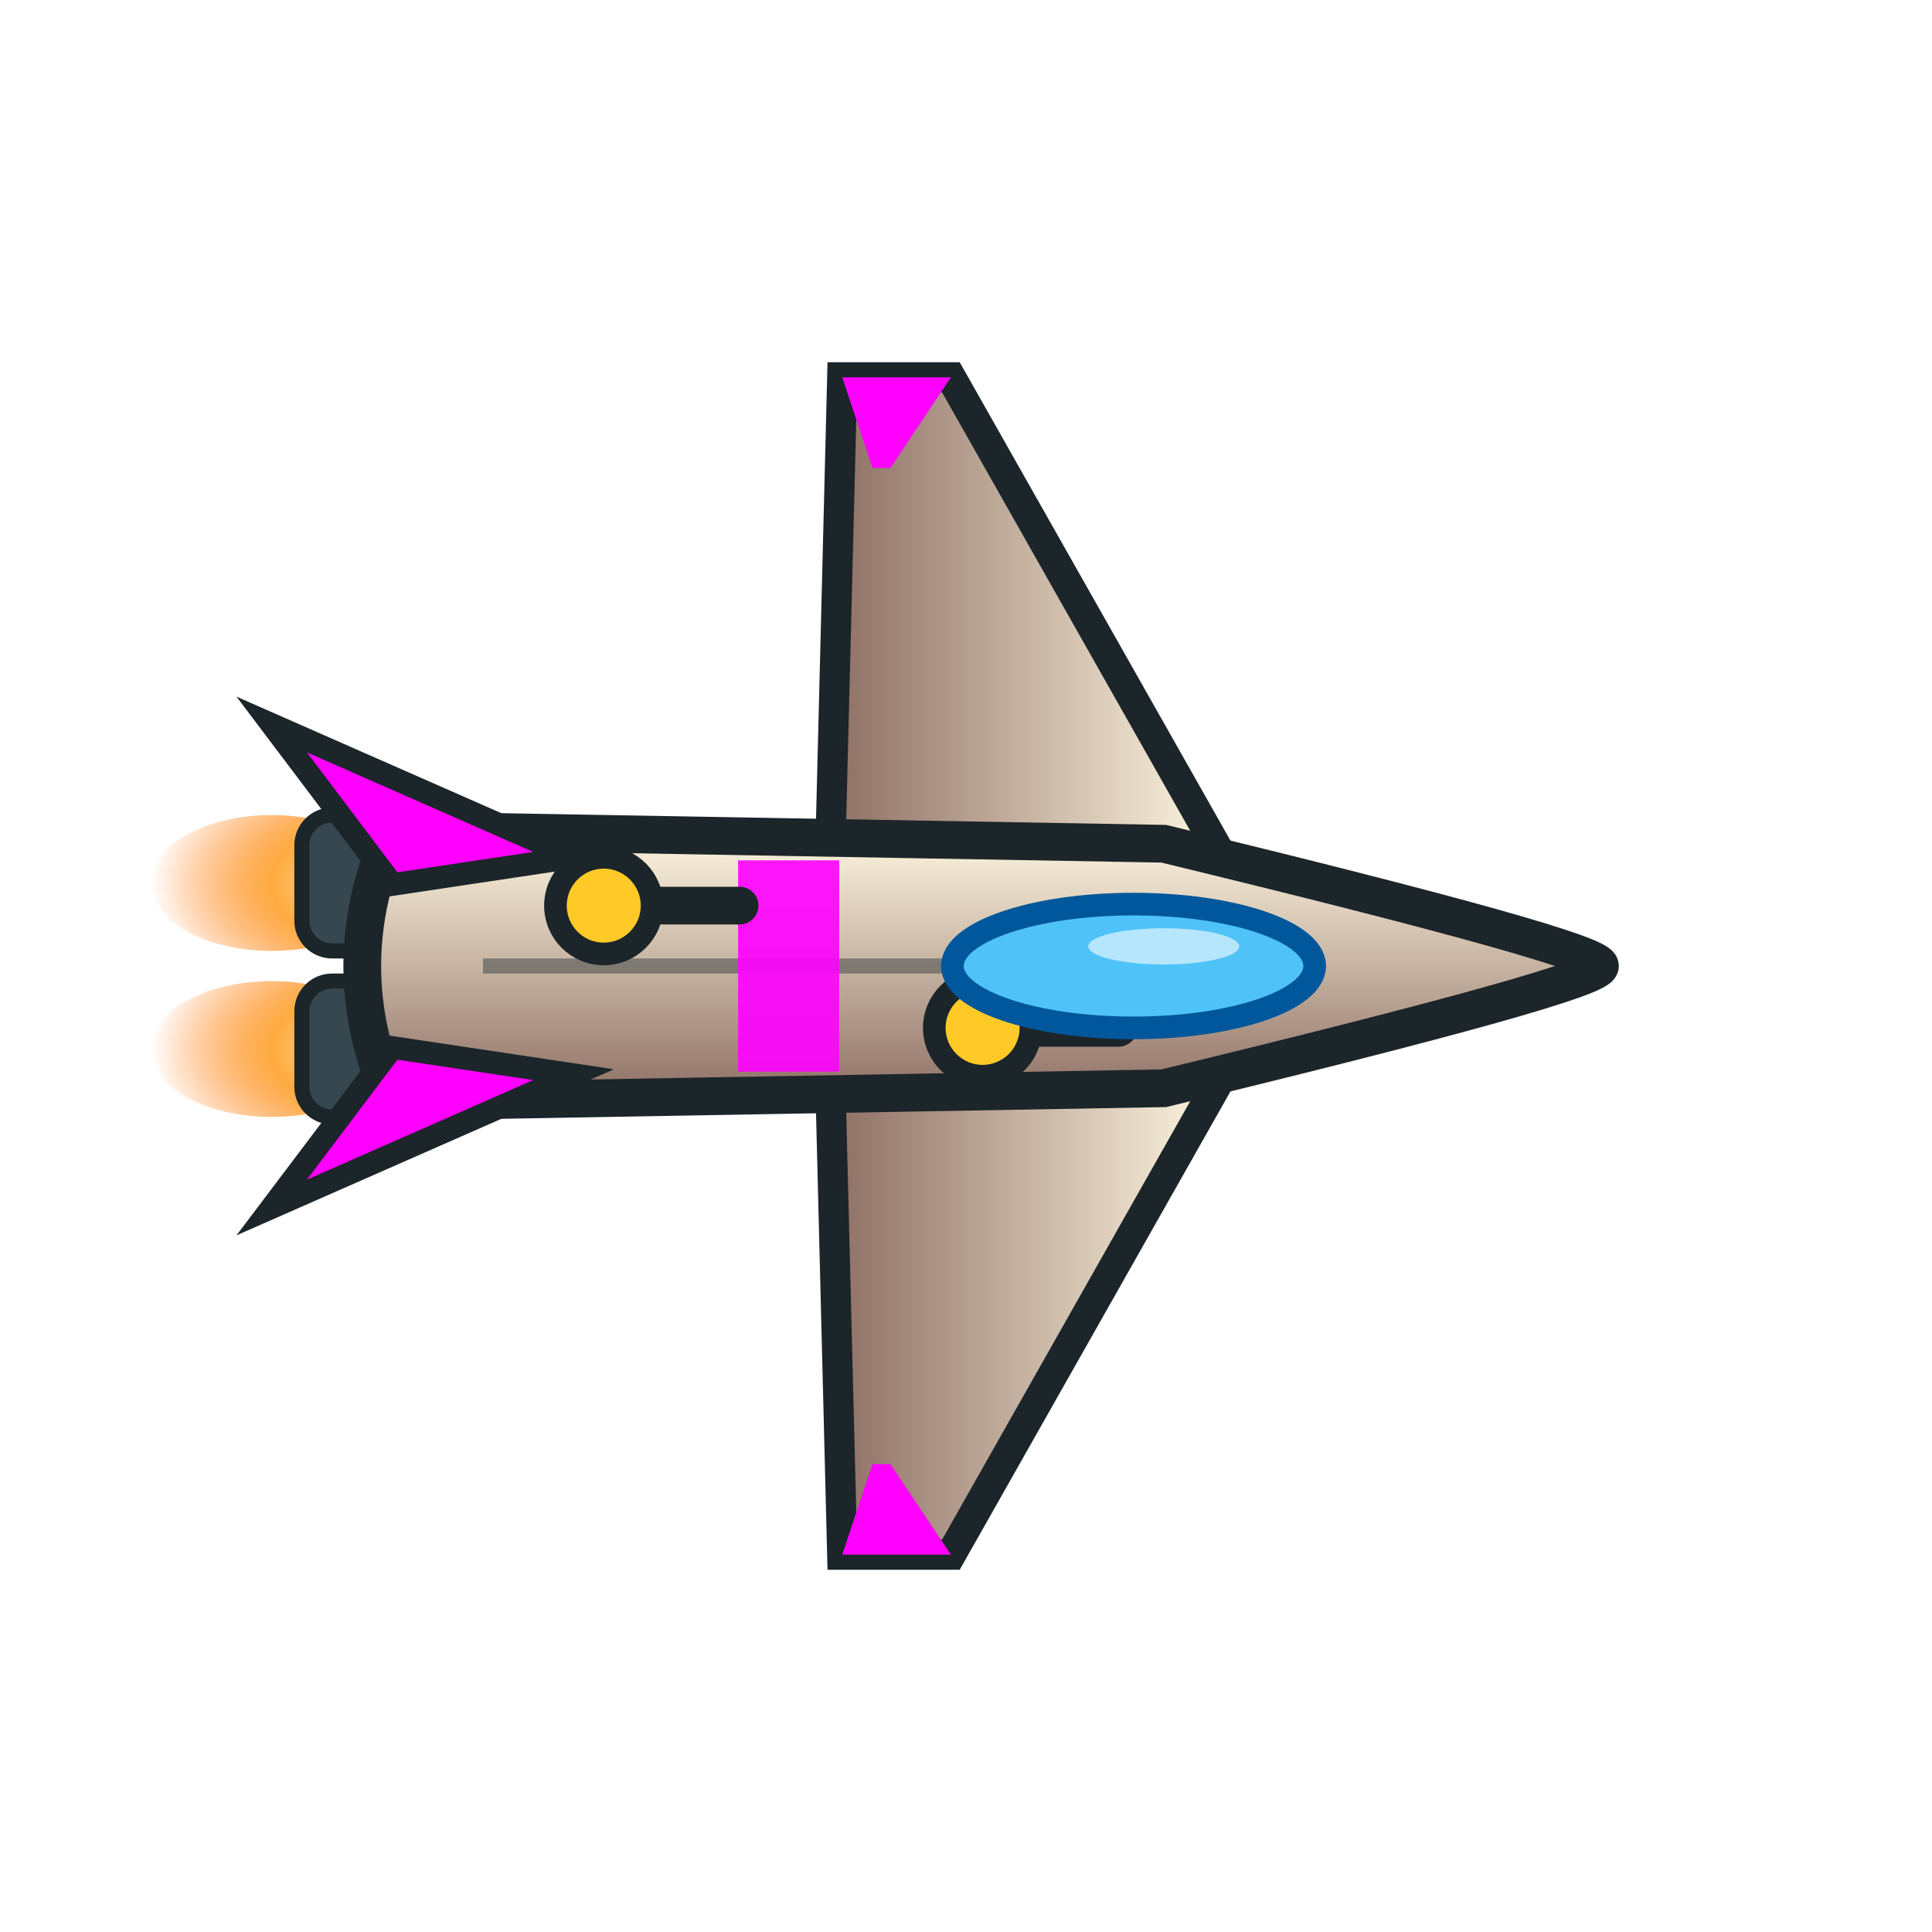
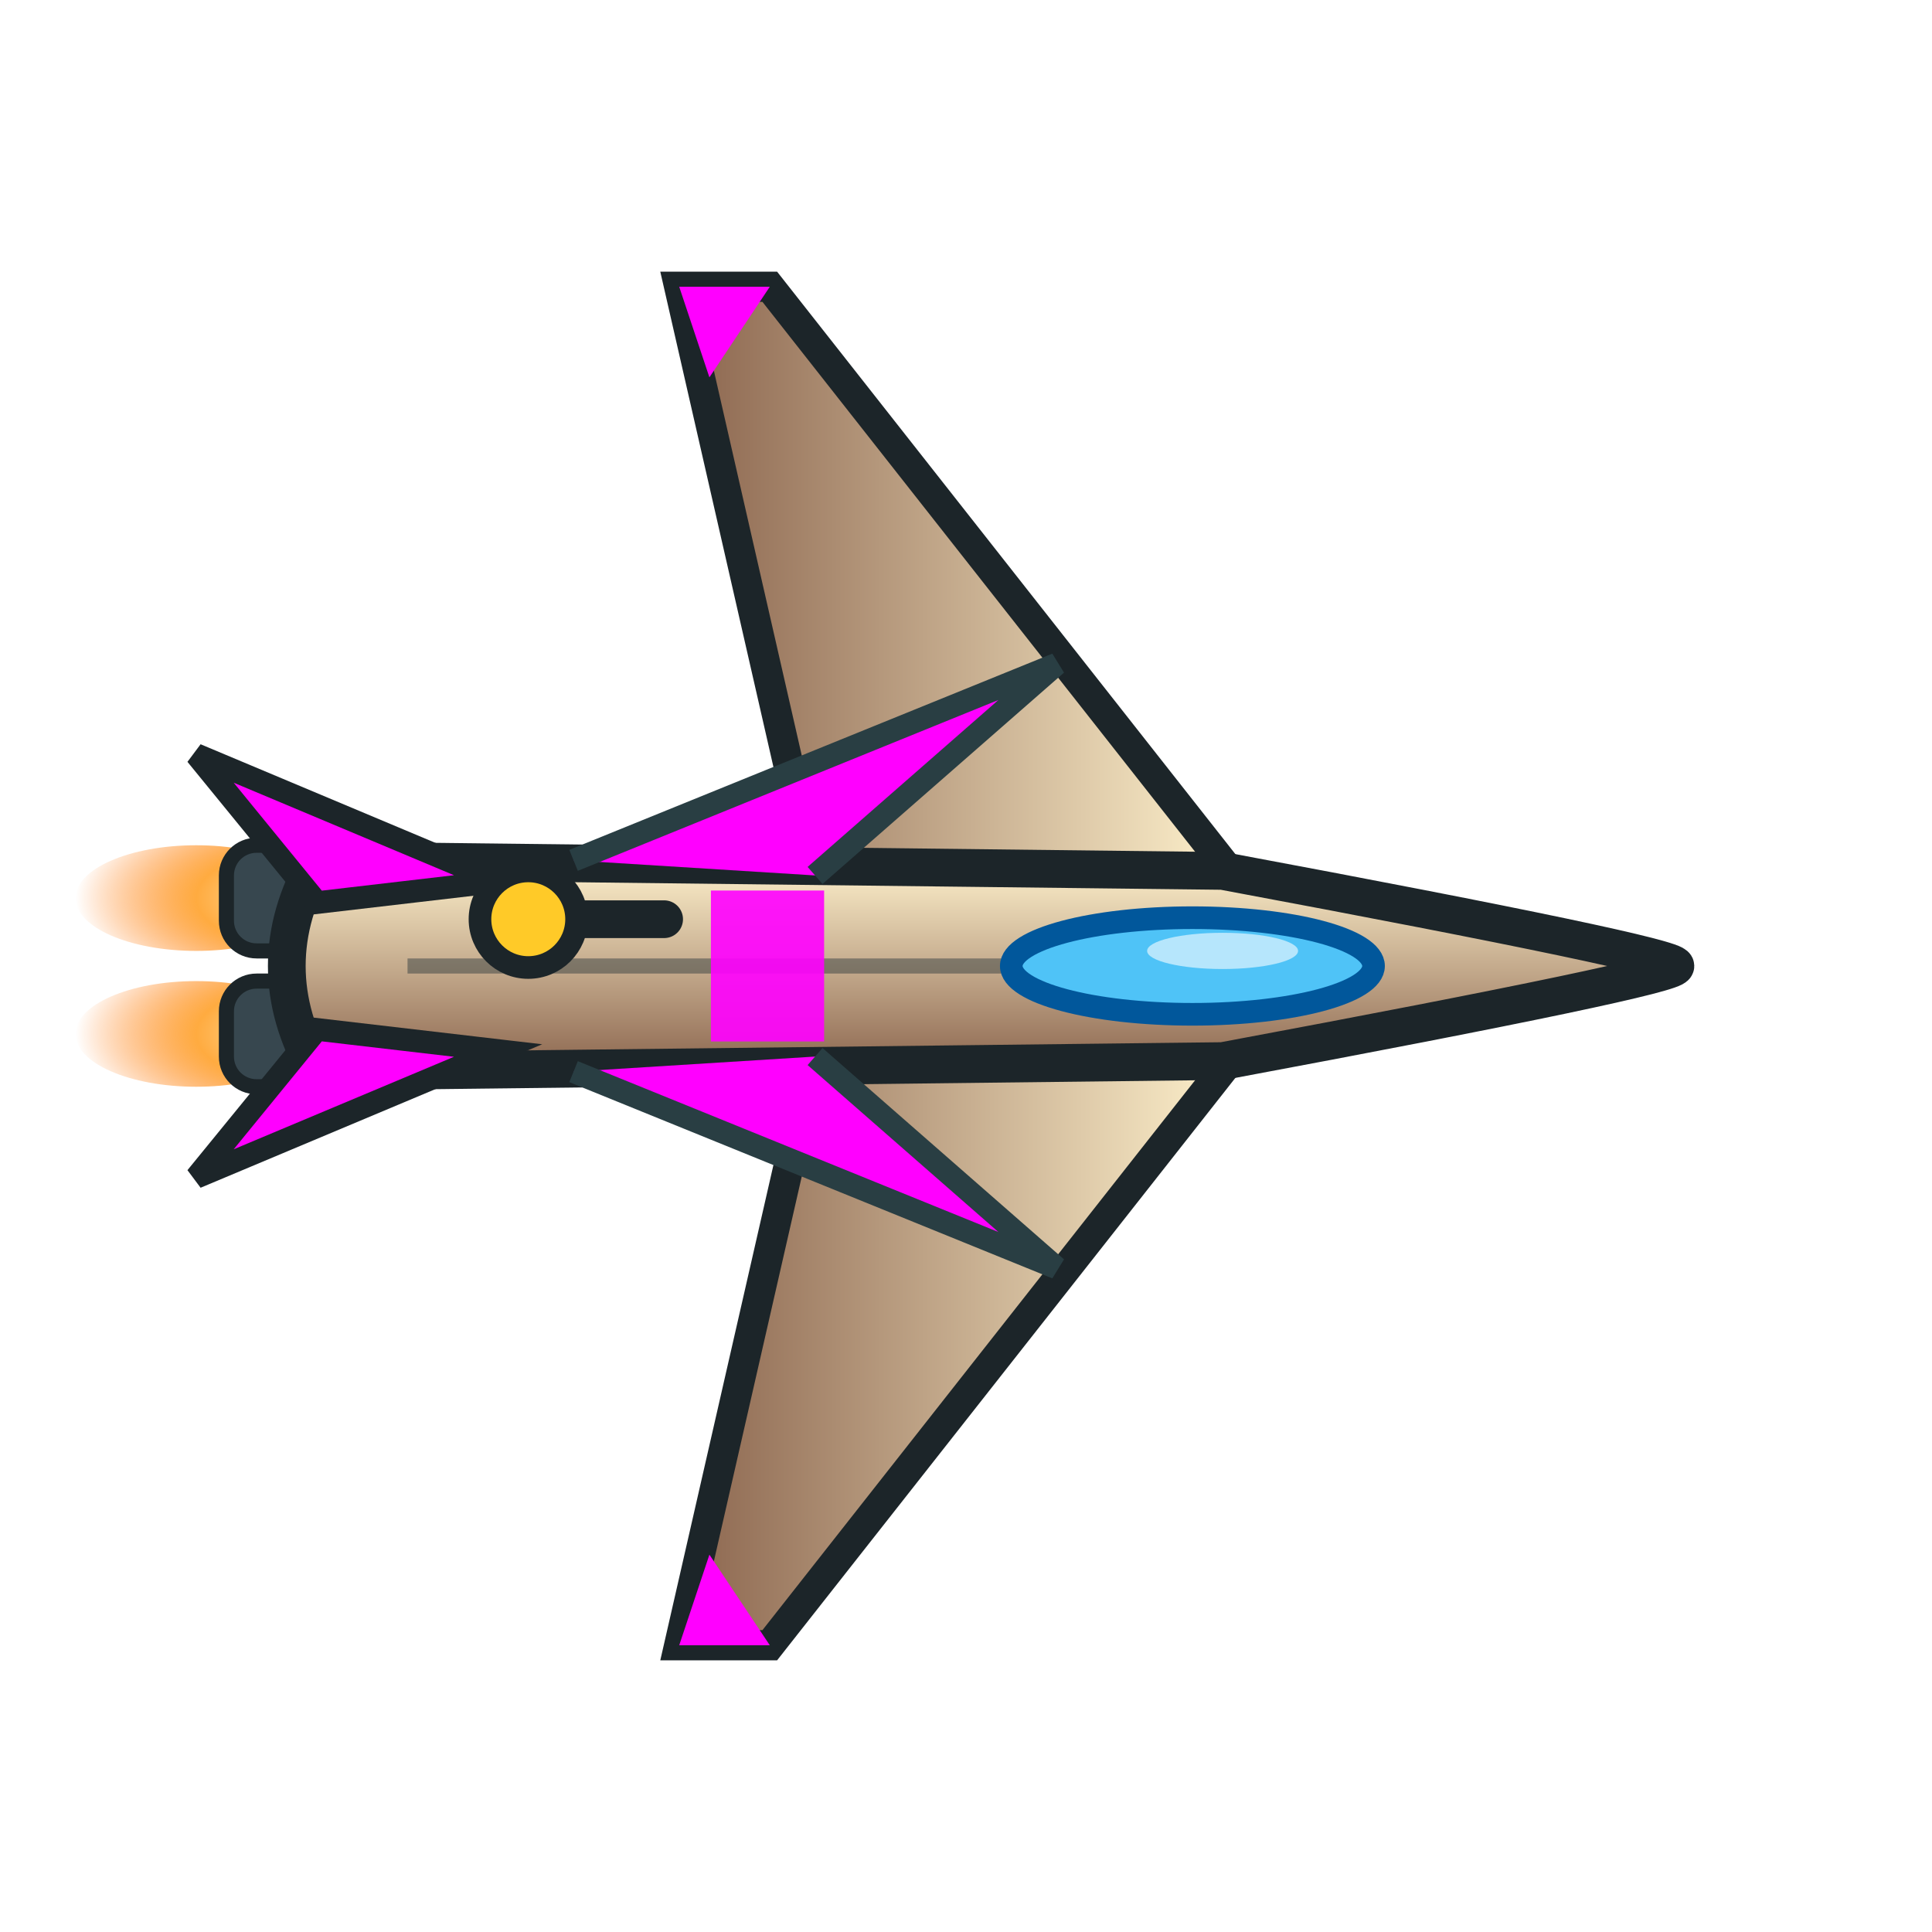
<svg xmlns="http://www.w3.org/2000/svg" viewBox="0 0 128 128">
  <defs>
    <linearGradient id="hull" x1="0" y1="0" x2="0" y2="1">
-       <stop offset="0" stop-color="#fff8e1" />
-       <stop offset="1" stop-color="#8d6e63" />
+       <stop offset="0" stop-color="#fff2cd" />
+       <stop offset="1" stop-color="#8b654e" />
    </linearGradient>
    <linearGradient id="wing" x1="0" y1="0" x2="1" y2="0">
-       <stop offset="0" stop-color="#8d6e63" />
-       <stop offset="1" stop-color="#fff8e1" />
+       <stop offset="0" stop-color="#8b654e" />
+       <stop offset="1" stop-color="#fff2cd" />
    </linearGradient>
    <radialGradient id="flame" cx="100%" cy="50%" r="100%">
      <stop offset="0" stop-color="#fff3c4" />
      <stop offset="0.5" stop-color="#ffab40" />
      <stop offset="1" stop-color="#ff6d00" stop-opacity="0" />
    </radialGradient>
  </defs>
-   <path d="M55 56.8 L81 56.8 L63 25 L55.8 25 Z" fill="url(#wing)" stroke="#1c2529" stroke-width="2" />
-   <path d="M55.8 25 L63 25 L59 31 L57.8 31 Z" fill="#ff00ff" />
-   <path d="M55 71.2 L81 71.2 L63 103 L55.8 103 Z" fill="url(#wing)" stroke="#1c2529" stroke-width="2" />
-   <path d="M55.8 103 L63 103 L59 97 L57.8 97 Z" fill="#ff00ff" />
-   <ellipse cx="18" cy="58.5" rx="8" ry="4.5" fill="url(#flame)" />
-   <rect x="20" y="54" width="9" height="9" rx="2" fill="#37474f" stroke="#1c2529" stroke-width="1" />
-   <ellipse cx="18" cy="69.5" rx="8" ry="4.5" fill="url(#flame)" />
-   <rect x="20" y="65" width="9" height="9" rx="2" fill="#37474f" stroke="#1c2529" stroke-width="1" />
-   <path d="M26 55 L77.1 55.9 Q106 62.9 106 64 Q106 65.1 77.1 72.1 L26 73 Q22 64 26 55 Z" fill="url(#hull)" stroke="#1c2529" stroke-width="2.5" />
-   <path d="M32 64 L73.1 64" stroke="#263238" stroke-width="1" opacity="0.45" />
-   <rect x="48.9" y="57" width="6.7" height="14" fill="#ff00ff" opacity="0.9" />
-   <path d="M26 58.6 L18 48 L38 56.8 Z" fill="#ff00ff" stroke="#1c2529" stroke-width="1.5" />
-   <path d="M26 69.4 L18 80 L38 71.2 Z" fill="#ff00ff" stroke="#1c2529" stroke-width="1.5" />
-   <path d="M40 60 L49 60" stroke="#1c2529" stroke-width="2.5" stroke-linecap="round" />
-   <circle cx="40" cy="60" r="3.2" fill="#ffca28" stroke="#1c2529" stroke-width="1.5" />
-   <path d="M65.1 68.1 L74.1 68.1" stroke="#1c2529" stroke-width="2.5" stroke-linecap="round" />
-   <circle cx="65.1" cy="68.1" r="3.2" fill="#ffca28" stroke="#1c2529" stroke-width="1.5" />
-   <ellipse cx="75.1" cy="64" rx="12" ry="4.1" fill="#4fc3f7" stroke="#01579b" stroke-width="1.5" />
-   <ellipse cx="77.1" cy="62.7" rx="5" ry="1.2" fill="#e1f5fe" opacity="0.7" />
+   <path d="M54 58.4 L82 58.4 L51 19 L45 19 Z" fill="url(#wing)" stroke="#1c2529" stroke-width="2" />
+   <path d="M45 19 L51 19 L47 25 L47 25 Z" fill="#ff00ff" />
+   <path d="M54 69.6 L82 69.6 L51 109 L45 109 Z" fill="url(#wing)" stroke="#1c2529" stroke-width="2" />
+   <path d="M45 109 L51 109 L47 103 L47 103 Z" fill="#ff00ff" />
+   <ellipse cx="13" cy="59.5" rx="8" ry="3.5" fill="url(#flame)" />
+   <rect x="15" y="56" width="9" height="7" rx="2" fill="#37474f" stroke="#1c2529" stroke-width="1" />
+   <ellipse cx="13" cy="68.5" rx="8" ry="3.5" fill="url(#flame)" />
+   <rect x="15" y="65" width="9" height="7" rx="2" fill="#37474f" stroke="#1c2529" stroke-width="1" />
+   <path d="M21 57 L81 57.7 Q111 63.3 111 64 Q111 64.7 81 70.3 L21 71 Q17 64 21 57 Z" fill="url(#hull)" stroke="#1c2529" stroke-width="2.5" />
+   <path d="M27 64 L77 64" stroke="#263238" stroke-width="1" opacity="0.45" />
+   <rect x="47.1" y="59" width="7.5" height="10" fill="#ff00ff" opacity="0.9" />
+   <path d="M21 59.8 L13 50 L33 58.4 Z" fill="#ff00ff" stroke="#1c2529" stroke-width="1.5" />
+   <path d="M21 68.2 L13 78 L33 69.6 Z" fill="#ff00ff" stroke="#1c2529" stroke-width="1.5" />
+   <path d="M35 60.9 L44 60.9" stroke="#1c2529" stroke-width="2.5" stroke-linecap="round" />
+   <circle cx="35" cy="60.9" r="3.2" fill="#ffca28" stroke="#1c2529" stroke-width="1.5" />
+   <path d="M38 57 70 44 54 58M38 71 70 84 54 70" fill="#ff00ff" stroke="#293e43" stroke-width="1.5" />
+   <ellipse cx="79" cy="64" rx="12" ry="3.2" fill="#4fc3f7" stroke="#01579b" stroke-width="1.5" />
+   <ellipse cx="81" cy="63" rx="5" ry="1.2" fill="#e1f5fe" opacity="0.7" />
</svg>
